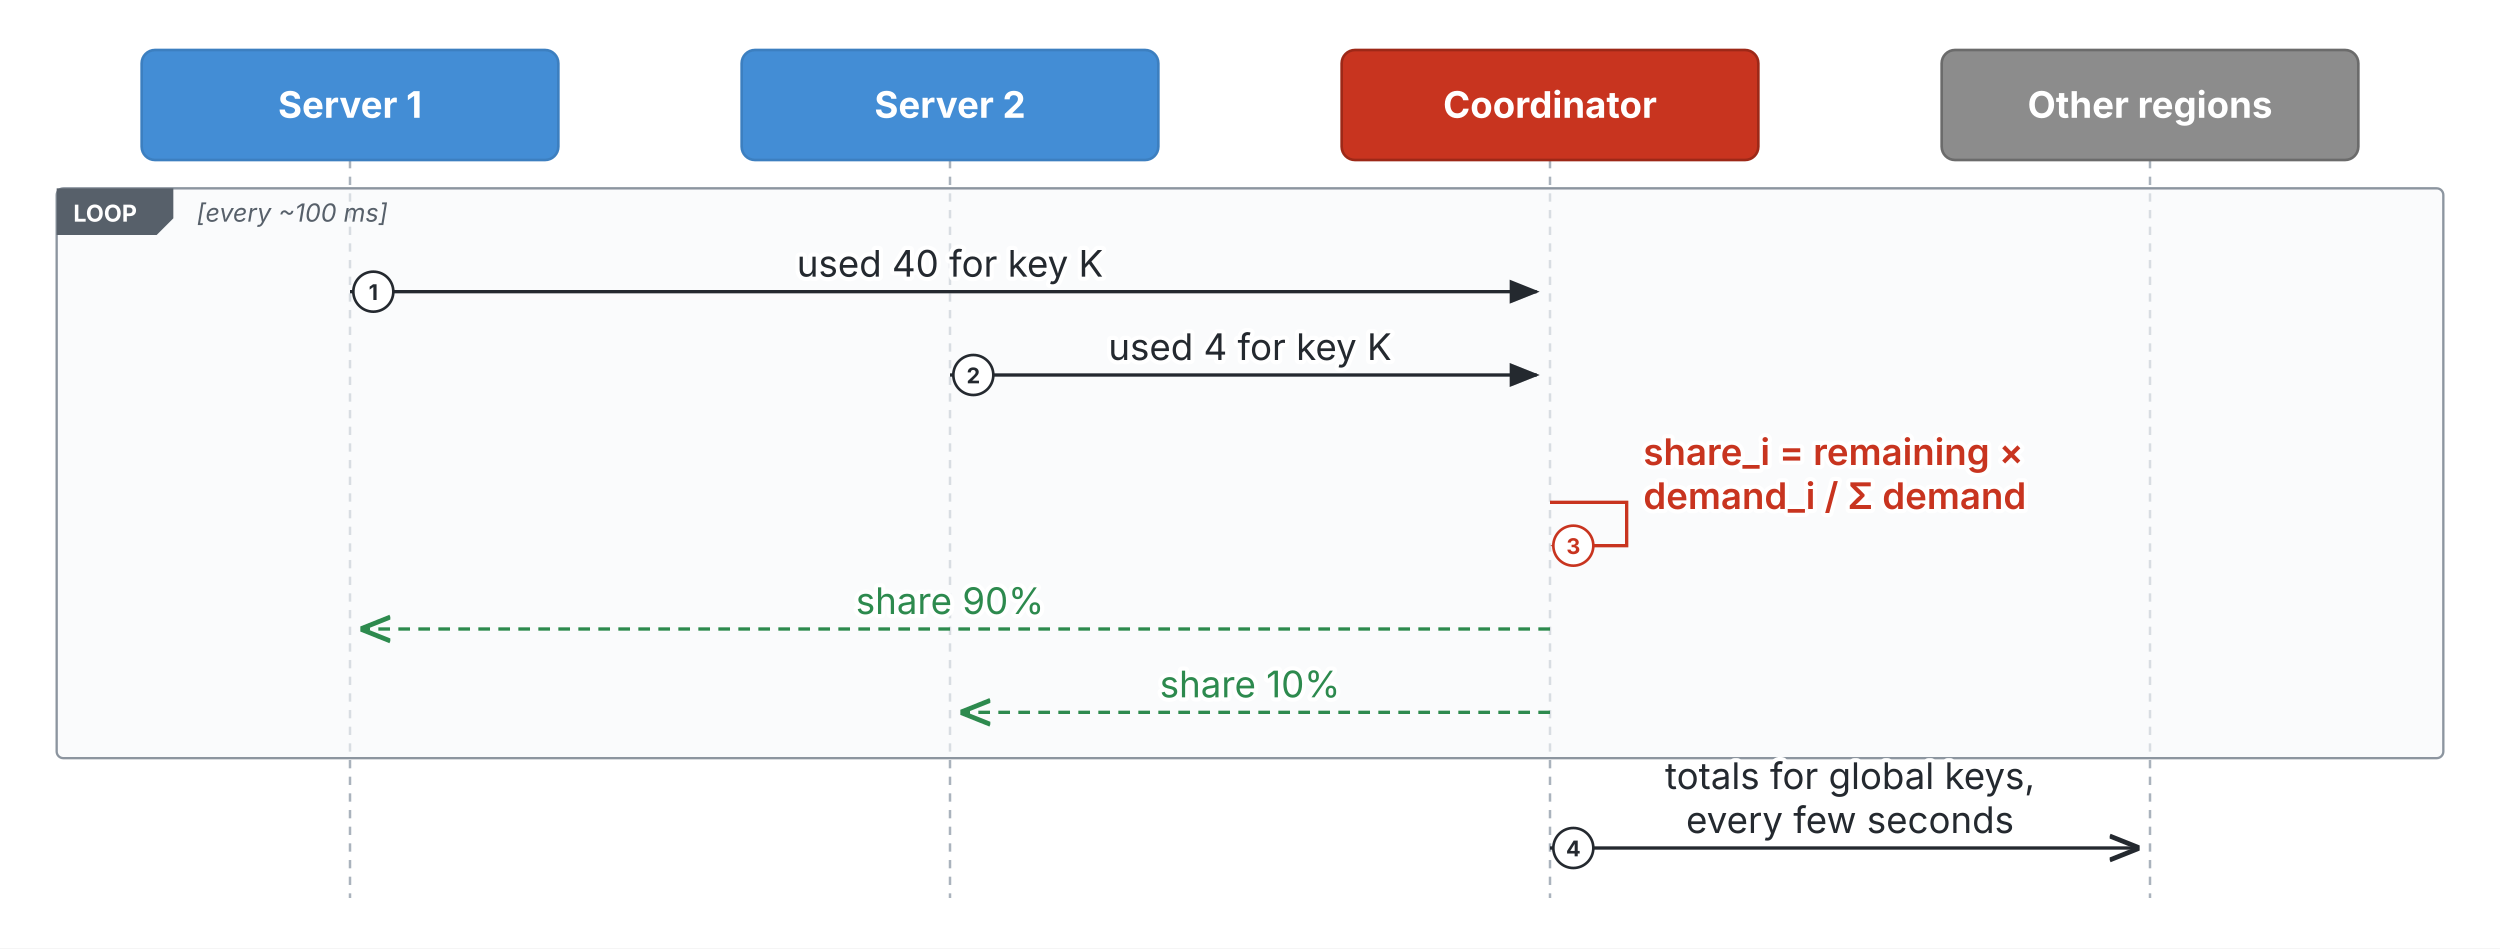
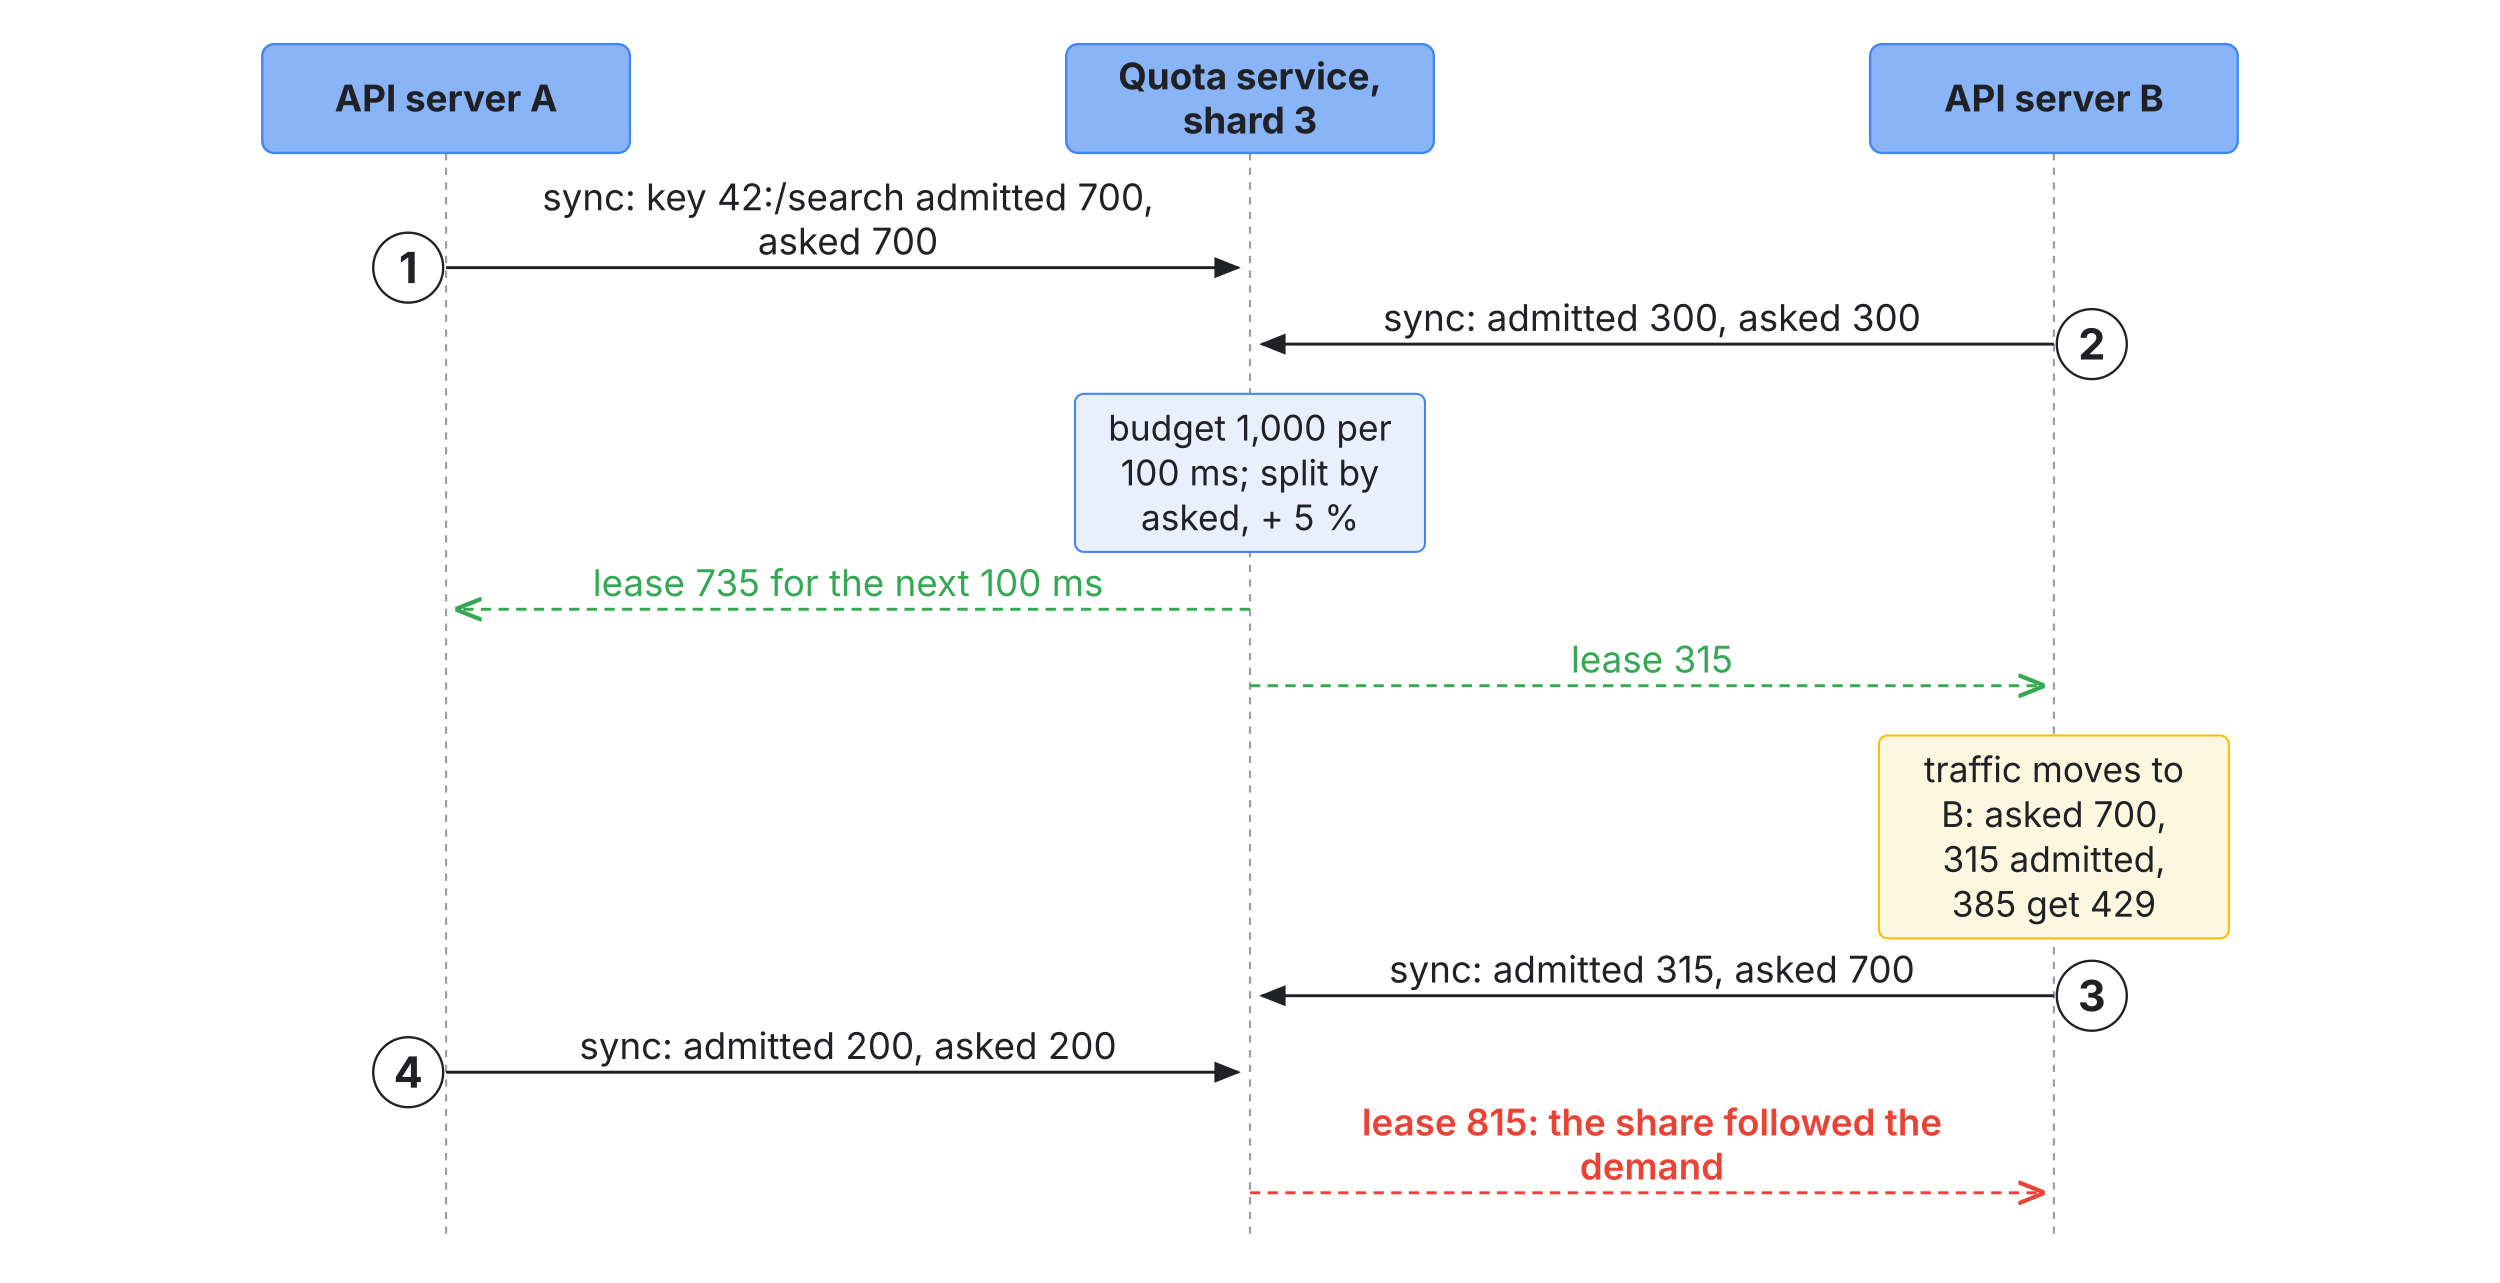
- <svg xmlns="http://www.w3.org/2000/svg" class="seq" viewBox="0 0 1500 569" width="1500" height="569">
+ <svg xmlns="http://www.w3.org/2000/svg" class="seq" viewBox="0 0 1700 872" width="1700" height="872">
  <defs>
-     <marker id="sq-f-2d8a4e" viewBox="0 0 10 10" refX="9" refY="5" markerWidth="9" markerHeight="9" orient="auto">
-       <path d="M0,1 L10,5 L0,9 z" fill="#2d8a4e" />
+     <marker id="sq-f-202124" viewBox="0 0 10 10" refX="9" refY="5" markerWidth="9" markerHeight="9" orient="auto">
+       <path d="M0,1 L10,5 L0,9 z" fill="#202124" />
    </marker>
-     <marker id="sq-o-2d8a4e" viewBox="0 0 10 10" refX="9" refY="5" markerWidth="9" markerHeight="9" orient="auto">
-       <path d="M0,1 L10,5 L0,9" fill="none" stroke="#2d8a4e" stroke-width="1.6" />
+     <marker id="sq-o-202124" viewBox="0 0 10 10" refX="9" refY="5" markerWidth="9" markerHeight="9" orient="auto">
+       <path d="M0,1 L10,5 L0,9" fill="none" stroke="#202124" stroke-width="1.6" />
    </marker>
-     <marker id="sq-f-c8341f" viewBox="0 0 10 10" refX="9" refY="5" markerWidth="9" markerHeight="9" orient="auto">
-       <path d="M0,1 L10,5 L0,9 z" fill="#c8341f" />
+     <marker id="sq-f-ea4335" viewBox="0 0 10 10" refX="9" refY="5" markerWidth="9" markerHeight="9" orient="auto">
+       <path d="M0,1 L10,5 L0,9 z" fill="#ea4335" />
    </marker>
-     <marker id="sq-o-c8341f" viewBox="0 0 10 10" refX="9" refY="5" markerWidth="9" markerHeight="9" orient="auto">
-       <path d="M0,1 L10,5 L0,9" fill="none" stroke="#c8341f" stroke-width="1.6" />
+     <marker id="sq-o-ea4335" viewBox="0 0 10 10" refX="9" refY="5" markerWidth="9" markerHeight="9" orient="auto">
+       <path d="M0,1 L10,5 L0,9" fill="none" stroke="#ea4335" stroke-width="1.6" />
    </marker>
-     <marker id="sq-f-24292f" viewBox="0 0 10 10" refX="9" refY="5" markerWidth="9" markerHeight="9" orient="auto">
-       <path d="M0,1 L10,5 L0,9 z" fill="#24292f" />
+     <marker id="sq-f-34a853" viewBox="0 0 10 10" refX="9" refY="5" markerWidth="9" markerHeight="9" orient="auto">
+       <path d="M0,1 L10,5 L0,9 z" fill="#34a853" />
    </marker>
-     <marker id="sq-o-24292f" viewBox="0 0 10 10" refX="9" refY="5" markerWidth="9" markerHeight="9" orient="auto">
-       <path d="M0,1 L10,5 L0,9" fill="none" stroke="#24292f" stroke-width="1.6" />
+     <marker id="sq-o-34a853" viewBox="0 0 10 10" refX="9" refY="5" markerWidth="9" markerHeight="9" orient="auto">
+       <path d="M0,1 L10,5 L0,9" fill="none" stroke="#34a853" stroke-width="1.6" />
    </marker>
  </defs>
-   <rect width="1500" height="569" fill="#ffffff" />
-   <line x1="210.0" y1="96" x2="210.0" y2="538.8" stroke="#aab3bd" stroke-width="1.5" stroke-dasharray="5 5" />
-   <rect x="85.0" y="30" width="250" height="66" rx="8" fill="#438dd5" stroke="#3c7fc0" stroke-width="1.6" />
-   <text x="210.0" y="70.7" text-anchor="middle" font-family="Inter, Helvetica, Arial, sans-serif" font-size="22" font-weight="700" fill="#ffffff">Server 1</text>
-   <line x1="570.0" y1="96" x2="570.0" y2="538.8" stroke="#aab3bd" stroke-width="1.5" stroke-dasharray="5 5" />
-   <rect x="445.0" y="30" width="250" height="66" rx="8" fill="#438dd5" stroke="#3c7fc0" stroke-width="1.6" />
-   <text x="570.0" y="70.7" text-anchor="middle" font-family="Inter, Helvetica, Arial, sans-serif" font-size="22" font-weight="700" fill="#ffffff">Server 2</text>
-   <line x1="930.0" y1="96" x2="930.0" y2="538.8" stroke="#aab3bd" stroke-width="1.5" stroke-dasharray="5 5" />
-   <rect x="805.0" y="30" width="250" height="66" rx="8" fill="#c8341f" stroke="#9d2817" stroke-width="1.6" />
-   <text x="930.0" y="70.7" text-anchor="middle" font-family="Inter, Helvetica, Arial, sans-serif" font-size="22" font-weight="700" fill="#ffffff">Coordinator</text>
-   <line x1="1290.0" y1="96" x2="1290.0" y2="538.8" stroke="#aab3bd" stroke-width="1.5" stroke-dasharray="5 5" />
-   <rect x="1165.0" y="30" width="250" height="66" rx="8" fill="#8c8c8c" stroke="#6b6b6b" stroke-width="1.6" />
-   <text x="1290.0" y="70.7" text-anchor="middle" font-family="Inter, Helvetica, Arial, sans-serif" font-size="22" font-weight="700" fill="#ffffff">Other regions</text>
-   <rect x="34" y="113.0" width="1432" height="341.9" fill="#f6f8fa" fill-opacity="0.6" stroke="#8c959f" stroke-width="1.4" rx="4" />
-   <path d="M34,113.0 h70 v18 l-10,10 h-60 z" fill="#57606a" />
-   <text x="44" y="133.0" font-family="Inter, Helvetica, Arial, sans-serif" font-size="14" font-weight="700" fill="#ffffff">LOOP</text>
-   <text x="118" y="133.0" font-family="Inter, Helvetica, Arial, sans-serif" font-size="15" font-style="italic" fill="#57606a">[every ~100 ms]</text>
-   <line x1="210.0" y1="175.0" x2="922.0" y2="175.0" stroke="#24292f" stroke-width="2" marker-end="url(#sq-f-24292f)" />
-   <circle cx="224.0" cy="175.0" r="12" fill="#ffffff" stroke="#24292f" stroke-width="1.6" />
-   <text x="224.0" y="180.0" text-anchor="middle" font-family="Inter, Helvetica, Arial, sans-serif" font-size="13" font-weight="700" fill="#24292f">1</text>
-   <text x="570.0" y="166.0" text-anchor="middle" font-family="Inter, Helvetica, Arial, sans-serif" font-size="22" fill="#24292f" font-weight="400" paint-order="stroke" stroke="#ffffff" stroke-width="5" stroke-linejoin="round">used 40 for key K</text>
-   <line x1="570.0" y1="225.0" x2="922.0" y2="225.0" stroke="#24292f" stroke-width="2" marker-end="url(#sq-f-24292f)" />
-   <circle cx="584.0" cy="225.0" r="12" fill="#ffffff" stroke="#24292f" stroke-width="1.6" />
-   <text x="584.0" y="230.0" text-anchor="middle" font-family="Inter, Helvetica, Arial, sans-serif" font-size="13" font-weight="700" fill="#24292f">2</text>
-   <text x="750.0" y="216.0" text-anchor="middle" font-family="Inter, Helvetica, Arial, sans-serif" font-size="22" fill="#24292f" font-weight="400" paint-order="stroke" stroke="#ffffff" stroke-width="5" stroke-linejoin="round">used 4 for key K</text>
-   <path d="M930.0,301.4 h46 v26 h-44" fill="none" stroke="#c8341f" stroke-width="2" marker-end="url(#sq-f-c8341f)" />
-   <circle cx="944.0" cy="327.4" r="12" fill="#ffffff" stroke="#c8341f" stroke-width="1.6" />
-   <text x="944.0" y="332.4" text-anchor="middle" font-family="Inter, Helvetica, Arial, sans-serif" font-size="13" font-weight="700" fill="#c8341f">3</text>
-   <text x="986.0" y="279.0" text-anchor="start" font-family="Inter, Helvetica, Arial, sans-serif" font-size="22" fill="#c8341f" font-weight="600" paint-order="stroke" stroke="#ffffff" stroke-width="5" stroke-linejoin="round">share_i = remaining ×</text>
-   <text x="986.0" y="305.4" text-anchor="start" font-family="Inter, Helvetica, Arial, sans-serif" font-size="22" fill="#c8341f" font-weight="600" paint-order="stroke" stroke="#ffffff" stroke-width="5" stroke-linejoin="round">demand_i / Σ demand</text>
-   <line x1="930.0" y1="377.4" x2="218.0" y2="377.4" stroke="#2d8a4e" stroke-width="2" stroke-dasharray="7 5" marker-end="url(#sq-o-2d8a4e)" />
-   <text x="570.0" y="368.4" text-anchor="middle" font-family="Inter, Helvetica, Arial, sans-serif" font-size="22" fill="#2d8a4e" font-weight="400" paint-order="stroke" stroke="#ffffff" stroke-width="5" stroke-linejoin="round">share 90%</text>
-   <line x1="930.0" y1="427.4" x2="578.0" y2="427.4" stroke="#2d8a4e" stroke-width="2" stroke-dasharray="7 5" marker-end="url(#sq-o-2d8a4e)" />
-   <text x="750.0" y="418.4" text-anchor="middle" font-family="Inter, Helvetica, Arial, sans-serif" font-size="22" fill="#2d8a4e" font-weight="400" paint-order="stroke" stroke="#ffffff" stroke-width="5" stroke-linejoin="round">share 10%</text>
-   <line x1="930.0" y1="508.8" x2="1282.0" y2="508.8" stroke="#24292f" stroke-width="2" marker-end="url(#sq-o-24292f)" />
-   <circle cx="944.0" cy="508.8" r="12" fill="#ffffff" stroke="#24292f" stroke-width="1.6" />
-   <text x="944.0" y="513.8" text-anchor="middle" font-family="Inter, Helvetica, Arial, sans-serif" font-size="13" font-weight="700" fill="#24292f">4</text>
-   <text x="1110.0" y="473.4" text-anchor="middle" font-family="Inter, Helvetica, Arial, sans-serif" font-size="22" fill="#24292f" font-weight="400" paint-order="stroke" stroke="#ffffff" stroke-width="5" stroke-linejoin="round">totals for global keys,</text>
-   <text x="1110.0" y="499.8" text-anchor="middle" font-family="Inter, Helvetica, Arial, sans-serif" font-size="22" fill="#24292f" font-weight="400" paint-order="stroke" stroke="#ffffff" stroke-width="5" stroke-linejoin="round">every few seconds</text>
+   <rect width="1700" height="872" fill="#ffffff" />
+   <g data-k="p:a">
+     <line x1="303.333" y1="104" x2="303.333" y2="842.3" stroke="#9aa0a6" stroke-width="1.5" stroke-dasharray="5 5" />
+     <rect x="178.333" y="30" width="250" height="74" rx="8" fill="#8ab4f8" stroke="#4285f4" stroke-width="1.6" />
+     <text x="303.333" y="75.75" text-anchor="middle" font-family="Inter, Roboto, sans-serif" font-size="25" font-weight="700" fill="#202124">API server A</text>
+   </g>
+   <g data-k="p:q">
+     <line x1="850.0" y1="104" x2="850.0" y2="842.3" stroke="#9aa0a6" stroke-width="1.5" stroke-dasharray="5 5" />
+     <rect x="725.0" y="30" width="250" height="74" rx="8" fill="#8ab4f8" stroke="#4285f4" stroke-width="1.6" />
+     <text x="850.0" y="60.75" text-anchor="middle" font-family="Inter, Roboto, sans-serif" font-size="25" font-weight="700" fill="#202124">Quota service,</text>
+     <text x="850.0" y="90.75" text-anchor="middle" font-family="Inter, Roboto, sans-serif" font-size="25" font-weight="700" fill="#202124">shard 3</text>
+   </g>
+   <g data-k="p:b">
+     <line x1="1396.667" y1="104" x2="1396.667" y2="842.3" stroke="#9aa0a6" stroke-width="1.5" stroke-dasharray="5 5" />
+     <rect x="1271.667" y="30" width="250" height="74" rx="8" fill="#8ab4f8" stroke="#4285f4" stroke-width="1.6" />
+     <text x="1396.667" y="75.75" text-anchor="middle" font-family="Inter, Roboto, sans-serif" font-size="25" font-weight="700" fill="#202124">API server B</text>
+   </g>
+   <g data-k="s:0">
+     <line x1="303.333" y1="182.0" x2="842.0" y2="182.0" stroke="#202124" stroke-width="2" marker-end="url(#sq-f-202124)" />
+     <circle cx="277.583" cy="182.0" r="23.8" fill="#ffffff" stroke="#202124" stroke-width="1.6" />
+     <text x="277.583" y="192.5" text-anchor="middle" font-family="Inter, Roboto, sans-serif" font-size="29.2" font-weight="700" fill="#202124">1</text>
+     <text x="576.667" y="143.0" text-anchor="middle" font-family="Inter, Roboto, sans-serif" font-size="25" fill="#202124" font-weight="400" paint-order="stroke" stroke="#ffffff" stroke-width="5" stroke-linejoin="round">sync: key 42:/search admitted 700,</text>
+     <text x="576.667" y="173.0" text-anchor="middle" font-family="Inter, Roboto, sans-serif" font-size="25" fill="#202124" font-weight="400" paint-order="stroke" stroke="#ffffff" stroke-width="5" stroke-linejoin="round">asked 700</text>
+   </g>
+   <g data-k="s:1">
+     <line x1="1396.667" y1="234.0" x2="858.0" y2="234.0" stroke="#202124" stroke-width="2" marker-end="url(#sq-f-202124)" />
+     <circle cx="1422.417" cy="234.0" r="23.8" fill="#ffffff" stroke="#202124" stroke-width="1.6" />
+     <text x="1422.417" y="244.5" text-anchor="middle" font-family="Inter, Roboto, sans-serif" font-size="29.2" font-weight="700" fill="#202124">2</text>
+     <text x="1123.333" y="225.0" text-anchor="middle" font-family="Inter, Roboto, sans-serif" font-size="25" fill="#202124" font-weight="400" paint-order="stroke" stroke="#ffffff" stroke-width="5" stroke-linejoin="round">sync: admitted 300, asked 300</text>
+   </g>
+   <g data-k="s:2">
+     <rect x="731.0" y="267.8" width="238.0" height="107.5" rx="6" fill="#e8f0fe" stroke="#4285f4" stroke-width="1.4" />
+     <text x="850.0" y="299.55" text-anchor="middle" font-family="Inter, Roboto, sans-serif" font-size="24.0" fill="#202124">budget 1,000 per</text>
+     <text x="850.0" y="330.05" text-anchor="middle" font-family="Inter, Roboto, sans-serif" font-size="24.0" fill="#202124">100 ms; split by</text>
+     <text x="850.0" y="360.55" text-anchor="middle" font-family="Inter, Roboto, sans-serif" font-size="24.0" fill="#202124">asked, + 5 %</text>
+   </g>
+   <g data-k="s:3">
+     <line x1="850.0" y1="414.3" x2="311.333" y2="414.3" stroke="#34a853" stroke-width="2" stroke-dasharray="7 5" marker-end="url(#sq-o-34a853)" />
+     <text x="576.667" y="405.3" text-anchor="middle" font-family="Inter, Roboto, sans-serif" font-size="25" fill="#34a853" font-weight="400" paint-order="stroke" stroke="#ffffff" stroke-width="5" stroke-linejoin="round">lease 735 for the next 100 ms</text>
+   </g>
+   <g data-k="s:4">
+     <line x1="850.0" y1="466.3" x2="1388.667" y2="466.3" stroke="#34a853" stroke-width="2" stroke-dasharray="7 5" marker-end="url(#sq-o-34a853)" />
+     <text x="1123.333" y="457.3" text-anchor="middle" font-family="Inter, Roboto, sans-serif" font-size="25" fill="#34a853" font-weight="400" paint-order="stroke" stroke="#ffffff" stroke-width="5" stroke-linejoin="round">lease 315</text>
+   </g>
+   <g data-k="s:5">
+     <rect x="1277.667" y="500.1" width="238.0" height="138.0" rx="6" fill="#fef7e0" stroke="#fbbc05" stroke-width="1.4" />
+     <text x="1396.667" y="531.85" text-anchor="middle" font-family="Inter, Roboto, sans-serif" font-size="24.0" fill="#202124">traffic moves to</text>
+     <text x="1396.667" y="562.35" text-anchor="middle" font-family="Inter, Roboto, sans-serif" font-size="24.0" fill="#202124">B: asked 700,</text>
+     <text x="1396.667" y="592.85" text-anchor="middle" font-family="Inter, Roboto, sans-serif" font-size="24.0" fill="#202124">315 admitted,</text>
+     <text x="1396.667" y="623.35" text-anchor="middle" font-family="Inter, Roboto, sans-serif" font-size="24.0" fill="#202124">385 get 429</text>
+   </g>
+   <g data-k="s:6">
+     <line x1="1396.667" y1="677.1" x2="858.0" y2="677.1" stroke="#202124" stroke-width="2" marker-end="url(#sq-f-202124)" />
+     <circle cx="1422.417" cy="677.1" r="23.8" fill="#ffffff" stroke="#202124" stroke-width="1.6" />
+     <text x="1422.417" y="687.6" text-anchor="middle" font-family="Inter, Roboto, sans-serif" font-size="29.2" font-weight="700" fill="#202124">3</text>
+     <text x="1123.333" y="668.1" text-anchor="middle" font-family="Inter, Roboto, sans-serif" font-size="25" fill="#202124" font-weight="400" paint-order="stroke" stroke="#ffffff" stroke-width="5" stroke-linejoin="round">sync: admitted 315, asked 700</text>
+   </g>
+   <g data-k="s:7">
+     <line x1="303.333" y1="729.1" x2="842.0" y2="729.1" stroke="#202124" stroke-width="2" marker-end="url(#sq-f-202124)" />
+     <circle cx="277.583" cy="729.1" r="23.8" fill="#ffffff" stroke="#202124" stroke-width="1.6" />
+     <text x="277.583" y="739.6" text-anchor="middle" font-family="Inter, Roboto, sans-serif" font-size="29.2" font-weight="700" fill="#202124">4</text>
+     <text x="576.667" y="720.1" text-anchor="middle" font-family="Inter, Roboto, sans-serif" font-size="25" fill="#202124" font-weight="400" paint-order="stroke" stroke="#ffffff" stroke-width="5" stroke-linejoin="round">sync: admitted 200, asked 200</text>
+   </g>
+   <g data-k="s:8">
+     <line x1="850.0" y1="811.1" x2="1388.667" y2="811.1" stroke="#ea4335" stroke-width="2" stroke-dasharray="7 5" marker-end="url(#sq-o-ea4335)" />
+     <text x="1123.333" y="772.1" text-anchor="middle" font-family="Inter, Roboto, sans-serif" font-size="25" fill="#ea4335" font-weight="600" paint-order="stroke" stroke="#ffffff" stroke-width="5" stroke-linejoin="round">lease 815: the share followed the</text>
+     <text x="1123.333" y="802.1" text-anchor="middle" font-family="Inter, Roboto, sans-serif" font-size="25" fill="#ea4335" font-weight="600" paint-order="stroke" stroke="#ffffff" stroke-width="5" stroke-linejoin="round">demand</text>
+   </g>
</svg>
